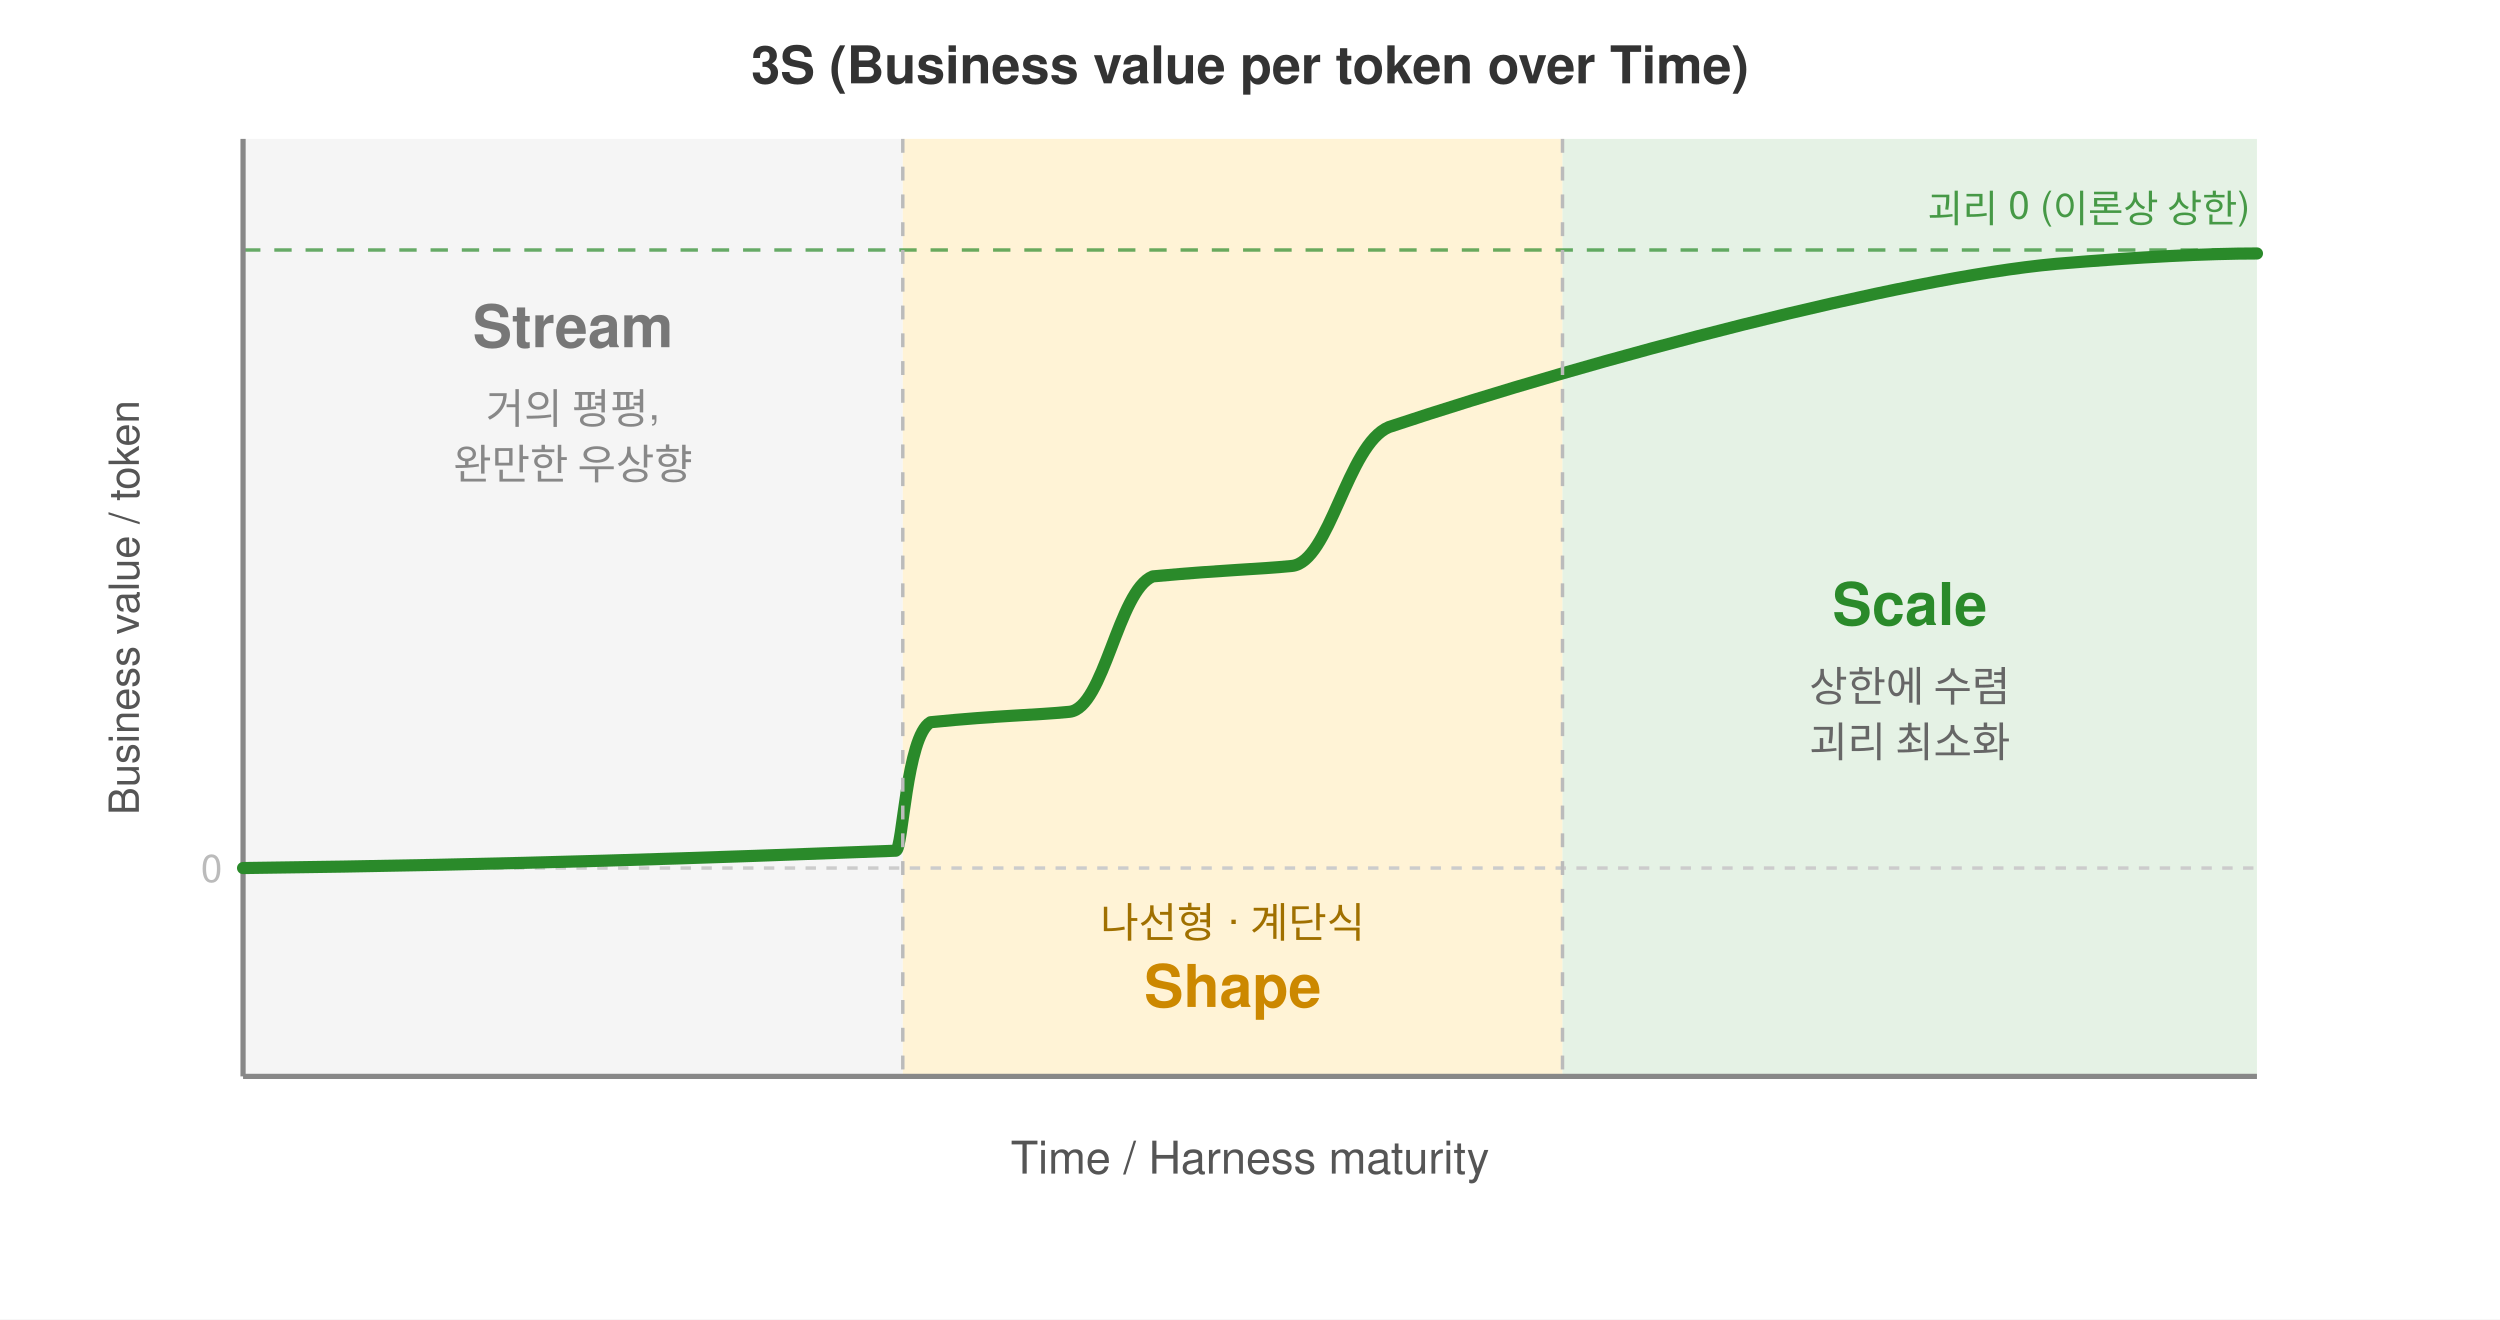
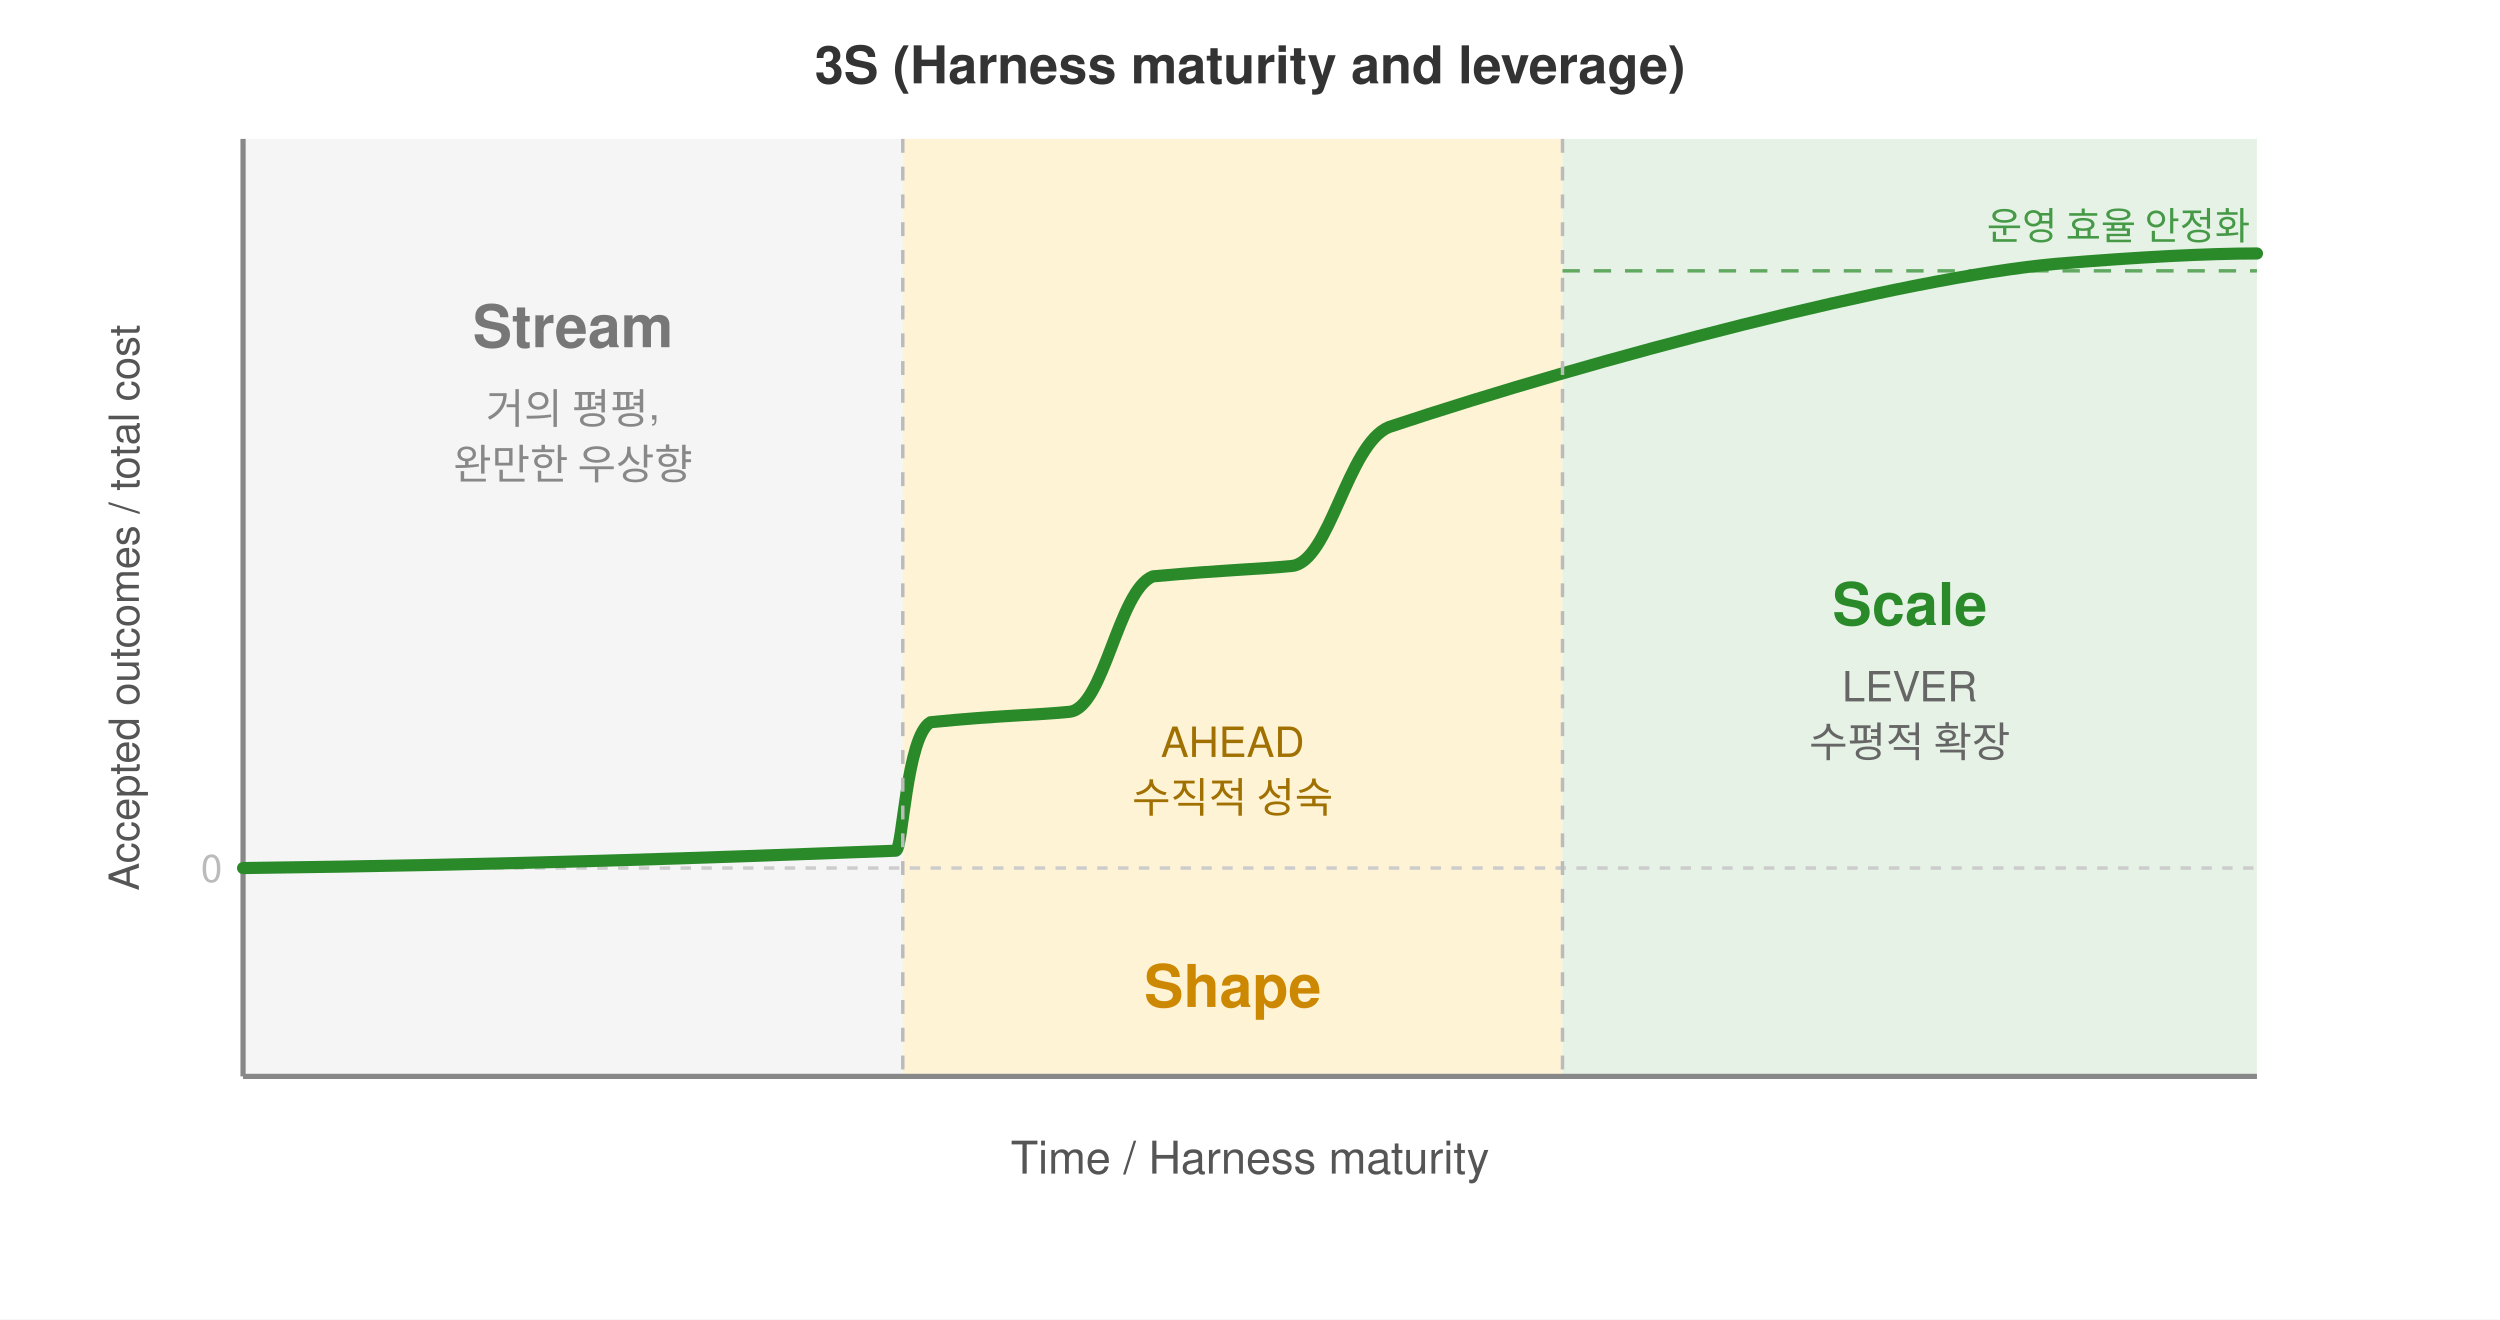
<svg xmlns="http://www.w3.org/2000/svg" viewBox="0 0 720 380" font-family="-apple-system, BlinkMacSystemFont, 'Segoe UI', Helvetica, Arial, sans-serif">
  <rect width="720" height="380" fill="#ffffff" />
  <rect x="70" y="40" width="190" height="270" fill="#f5f5f5" />
  <rect x="260" y="40" width="190" height="270" fill="#fff3d6" />
  <rect x="450" y="40" width="200" height="270" fill="#cfe8cf" opacity="0.55" />
-   <line x1="70" y1="72" x2="650" y2="72" stroke="#2a8a2a" stroke-width="1" stroke-dasharray="5 4" opacity="0.7" />
-   <text x="648" y="64" fill="#2a8a2a" font-size="11" text-anchor="end" opacity="0.85">괴리 0 (이론상 상한)</text>
+   <line x1="450" y1="78" x2="650" y2="78" stroke="#2a8a2a" stroke-width="1" stroke-dasharray="5 4" opacity="0.7" />
+   <text x="648" y="69" fill="#2a8a2a" font-size="11" text-anchor="end" opacity="0.85">운영 효율 안정화</text>
  <line x1="70" y1="250" x2="650" y2="250" stroke="#ccc" stroke-width="1" stroke-dasharray="3 3" />
  <text x="64" y="254" fill="#bbb" font-size="11" text-anchor="end">0</text>
  <line x1="70" y1="310" x2="650" y2="310" stroke="#888" stroke-width="1.5" />
  <line x1="70" y1="40" x2="70" y2="310" stroke="#888" stroke-width="1.5" />
-   <text x="40" y="175" fill="#555" font-size="12" transform="rotate(-90 40,175)" text-anchor="middle">Business value / token</text>
+   <text x="40" y="175" fill="#555" font-size="12" transform="rotate(-90 40,175)" text-anchor="middle">Accepted outcomes / total cost</text>
  <text x="360" y="338" fill="#555" font-size="13" text-anchor="middle">Time / Harness maturity</text>
  <path d="M70,250            C150,249 205,247 258,245            C260,245 261,212 268,208            C288,206 298,206 308,205            C318,204 322,170 332,166            C354,164 362,164 372,163            C383,162 388,128 400,123            C460,103 548,80 592,76            C616,74 636,73 650,73" fill="none" stroke="#2a8a2a" stroke-width="3.5" stroke-linecap="round" stroke-linejoin="round" />
  <line x1="260" y1="40" x2="260" y2="310" stroke="#bbb" stroke-width="1" stroke-dasharray="4 4" />
  <line x1="450" y1="40" x2="450" y2="310" stroke="#bbb" stroke-width="1" stroke-dasharray="4 4" />
  <text x="165" y="100" fill="#777" font-size="17" font-weight="700" text-anchor="middle">Stream</text>
  <text x="165" y="122" fill="#888" font-size="12" text-anchor="middle">거의 평평,</text>
  <text x="165" y="138" fill="#888" font-size="12" text-anchor="middle">완만한 우상향</text>
  <text x="355" y="290" fill="#cc8800" font-size="17" font-weight="700" text-anchor="middle">Shape</text>
-   <text x="355" y="270" fill="#a07000" font-size="12" text-anchor="middle">나선형 · 계단식</text>
+   <text x="355" y="218" fill="#a07000" font-size="12" text-anchor="middle">AHEAD</text>
+   <text x="355" y="234" fill="#a07000" font-size="12" text-anchor="middle">수직적 성숙</text>
  <text x="550" y="180" fill="#2a8a2a" font-size="17" font-weight="700" text-anchor="middle">Scale</text>
-   <text x="550" y="202" fill="#666" font-size="12" text-anchor="middle">상한에 수렴</text>
-   <text x="550" y="218" fill="#666" font-size="12" text-anchor="middle">괴리 최소화</text>
-   <text x="360" y="24" fill="#333" font-size="15" font-weight="700" text-anchor="middle">3S (Business value per token over Time)</text>
+   <text x="550" y="202" fill="#666" font-size="12" text-anchor="middle">LEVER</text>
+   <text x="550" y="218" fill="#666" font-size="12" text-anchor="middle">수평적 확장</text>
+   <text x="360" y="24" fill="#333" font-size="15" font-weight="700" text-anchor="middle">3S (Harness maturity and leverage)</text>
</svg>
